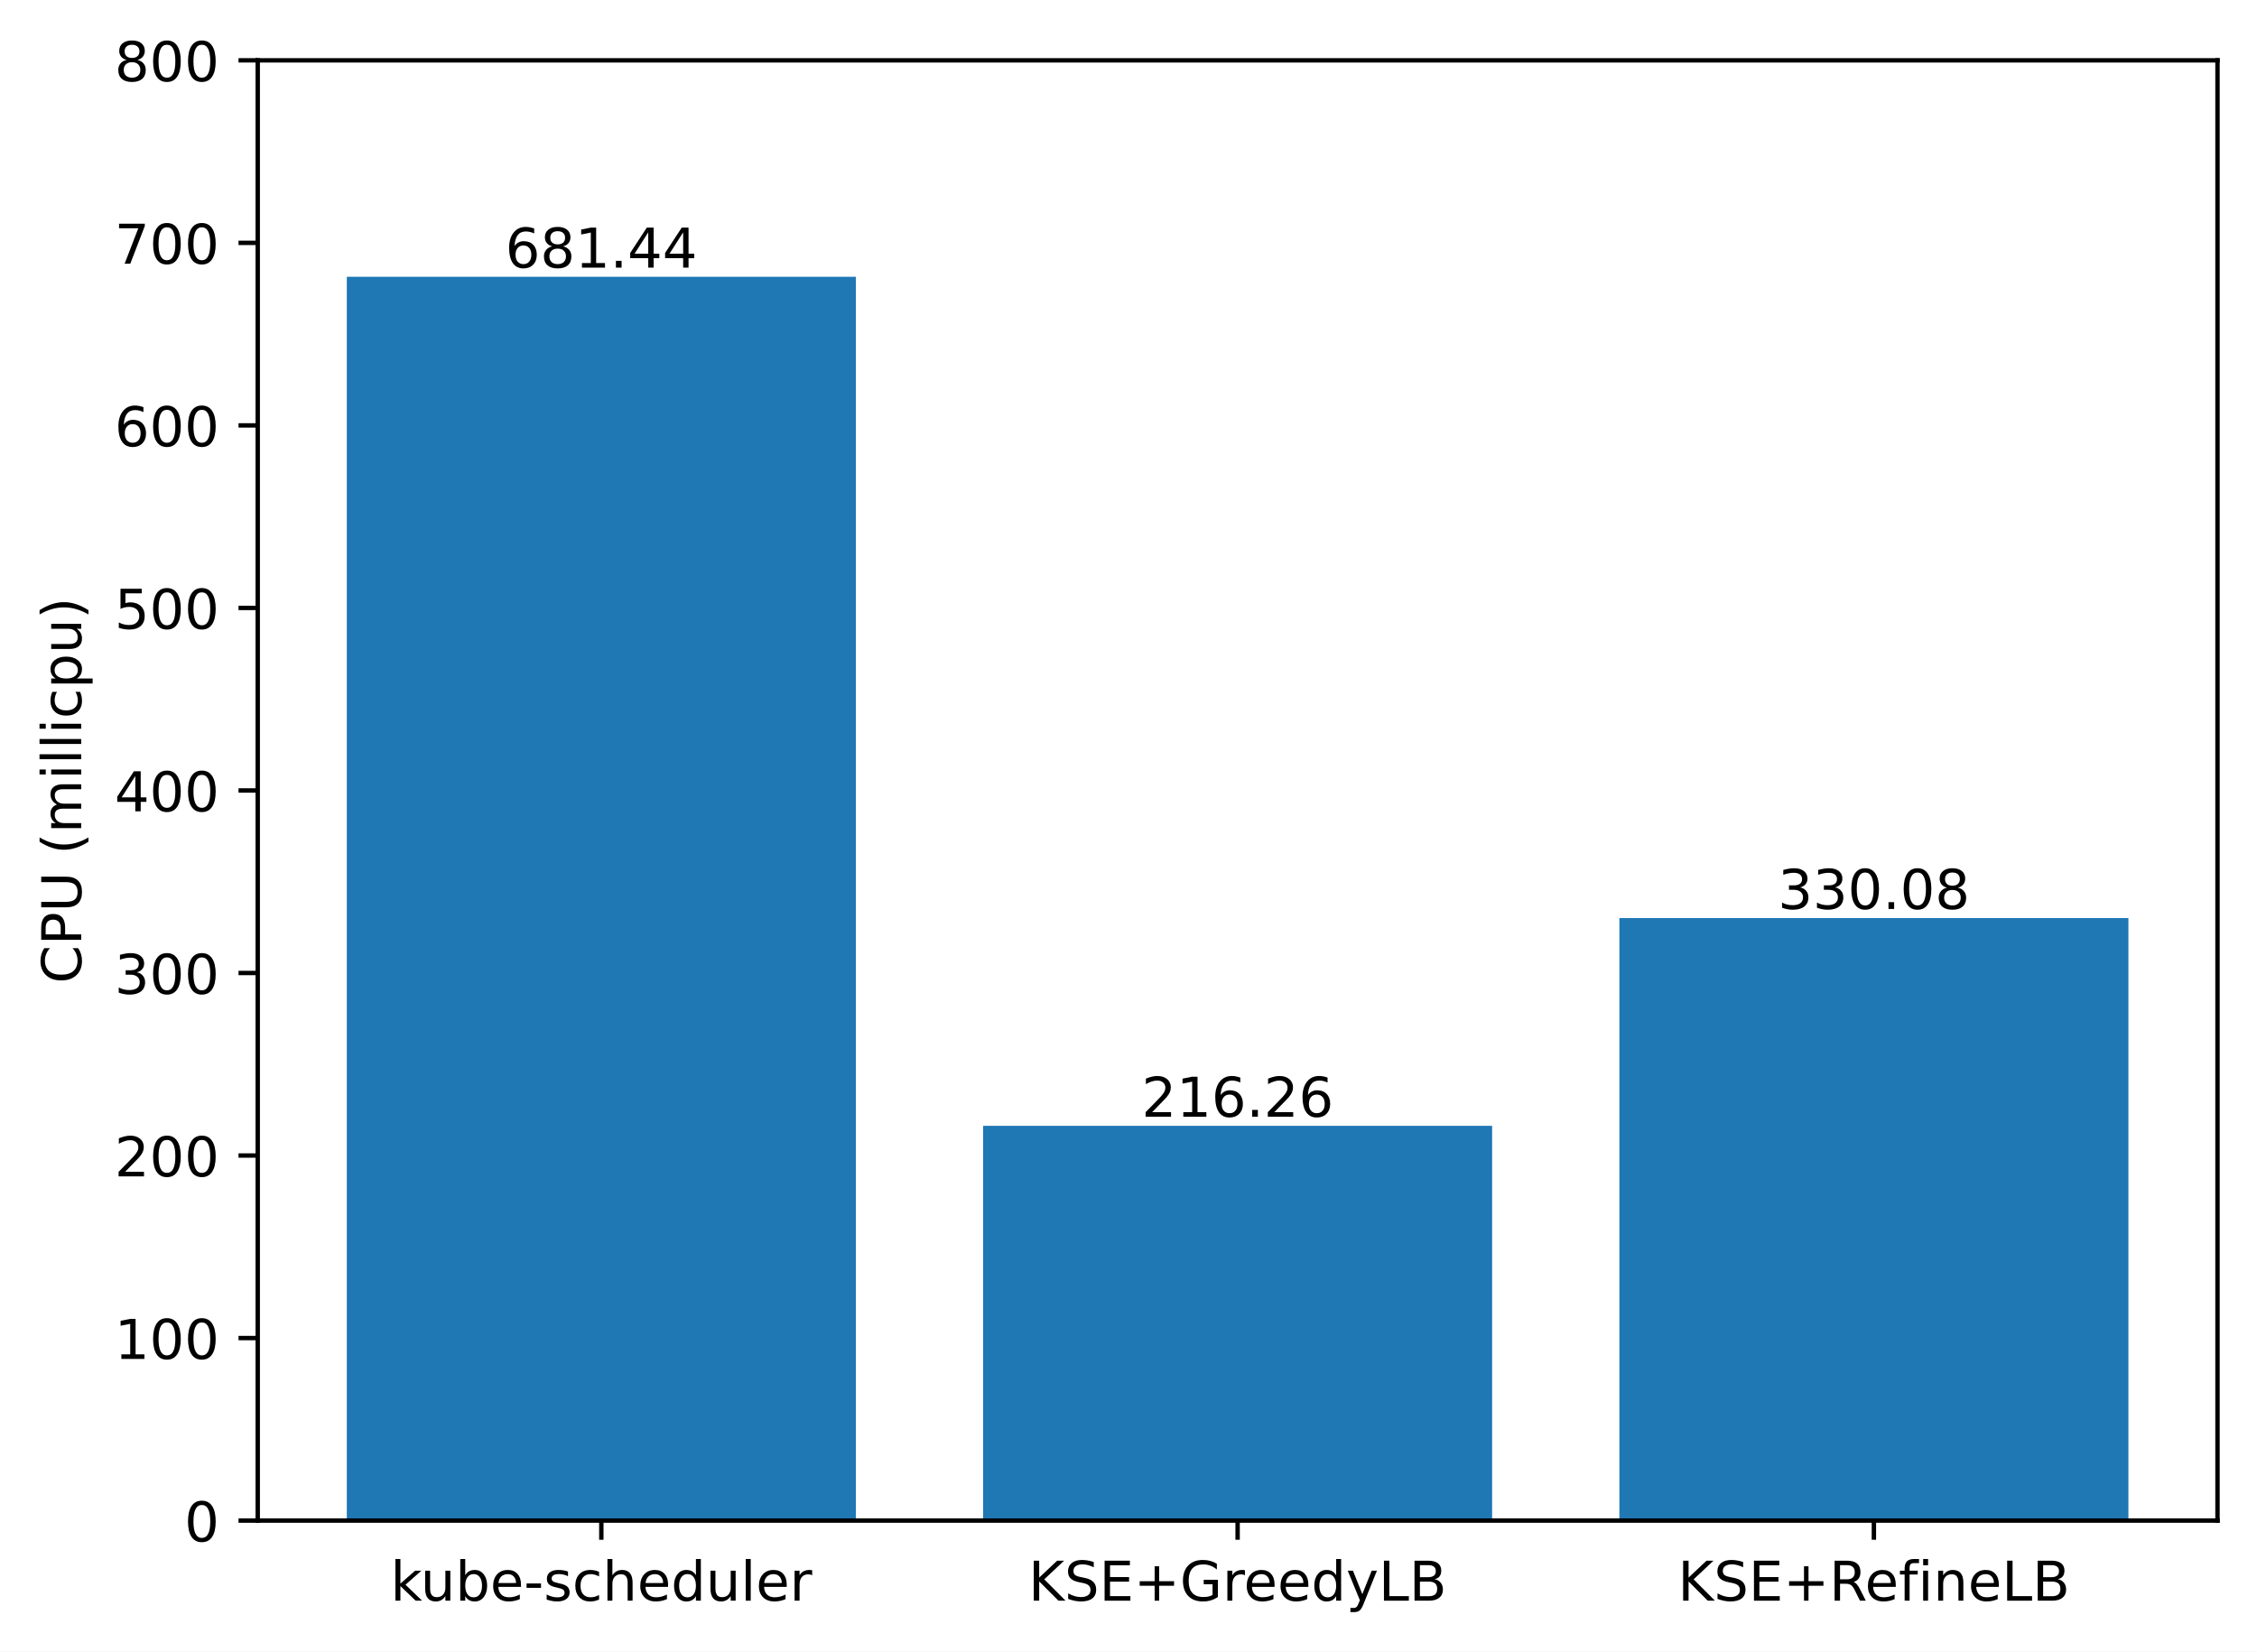
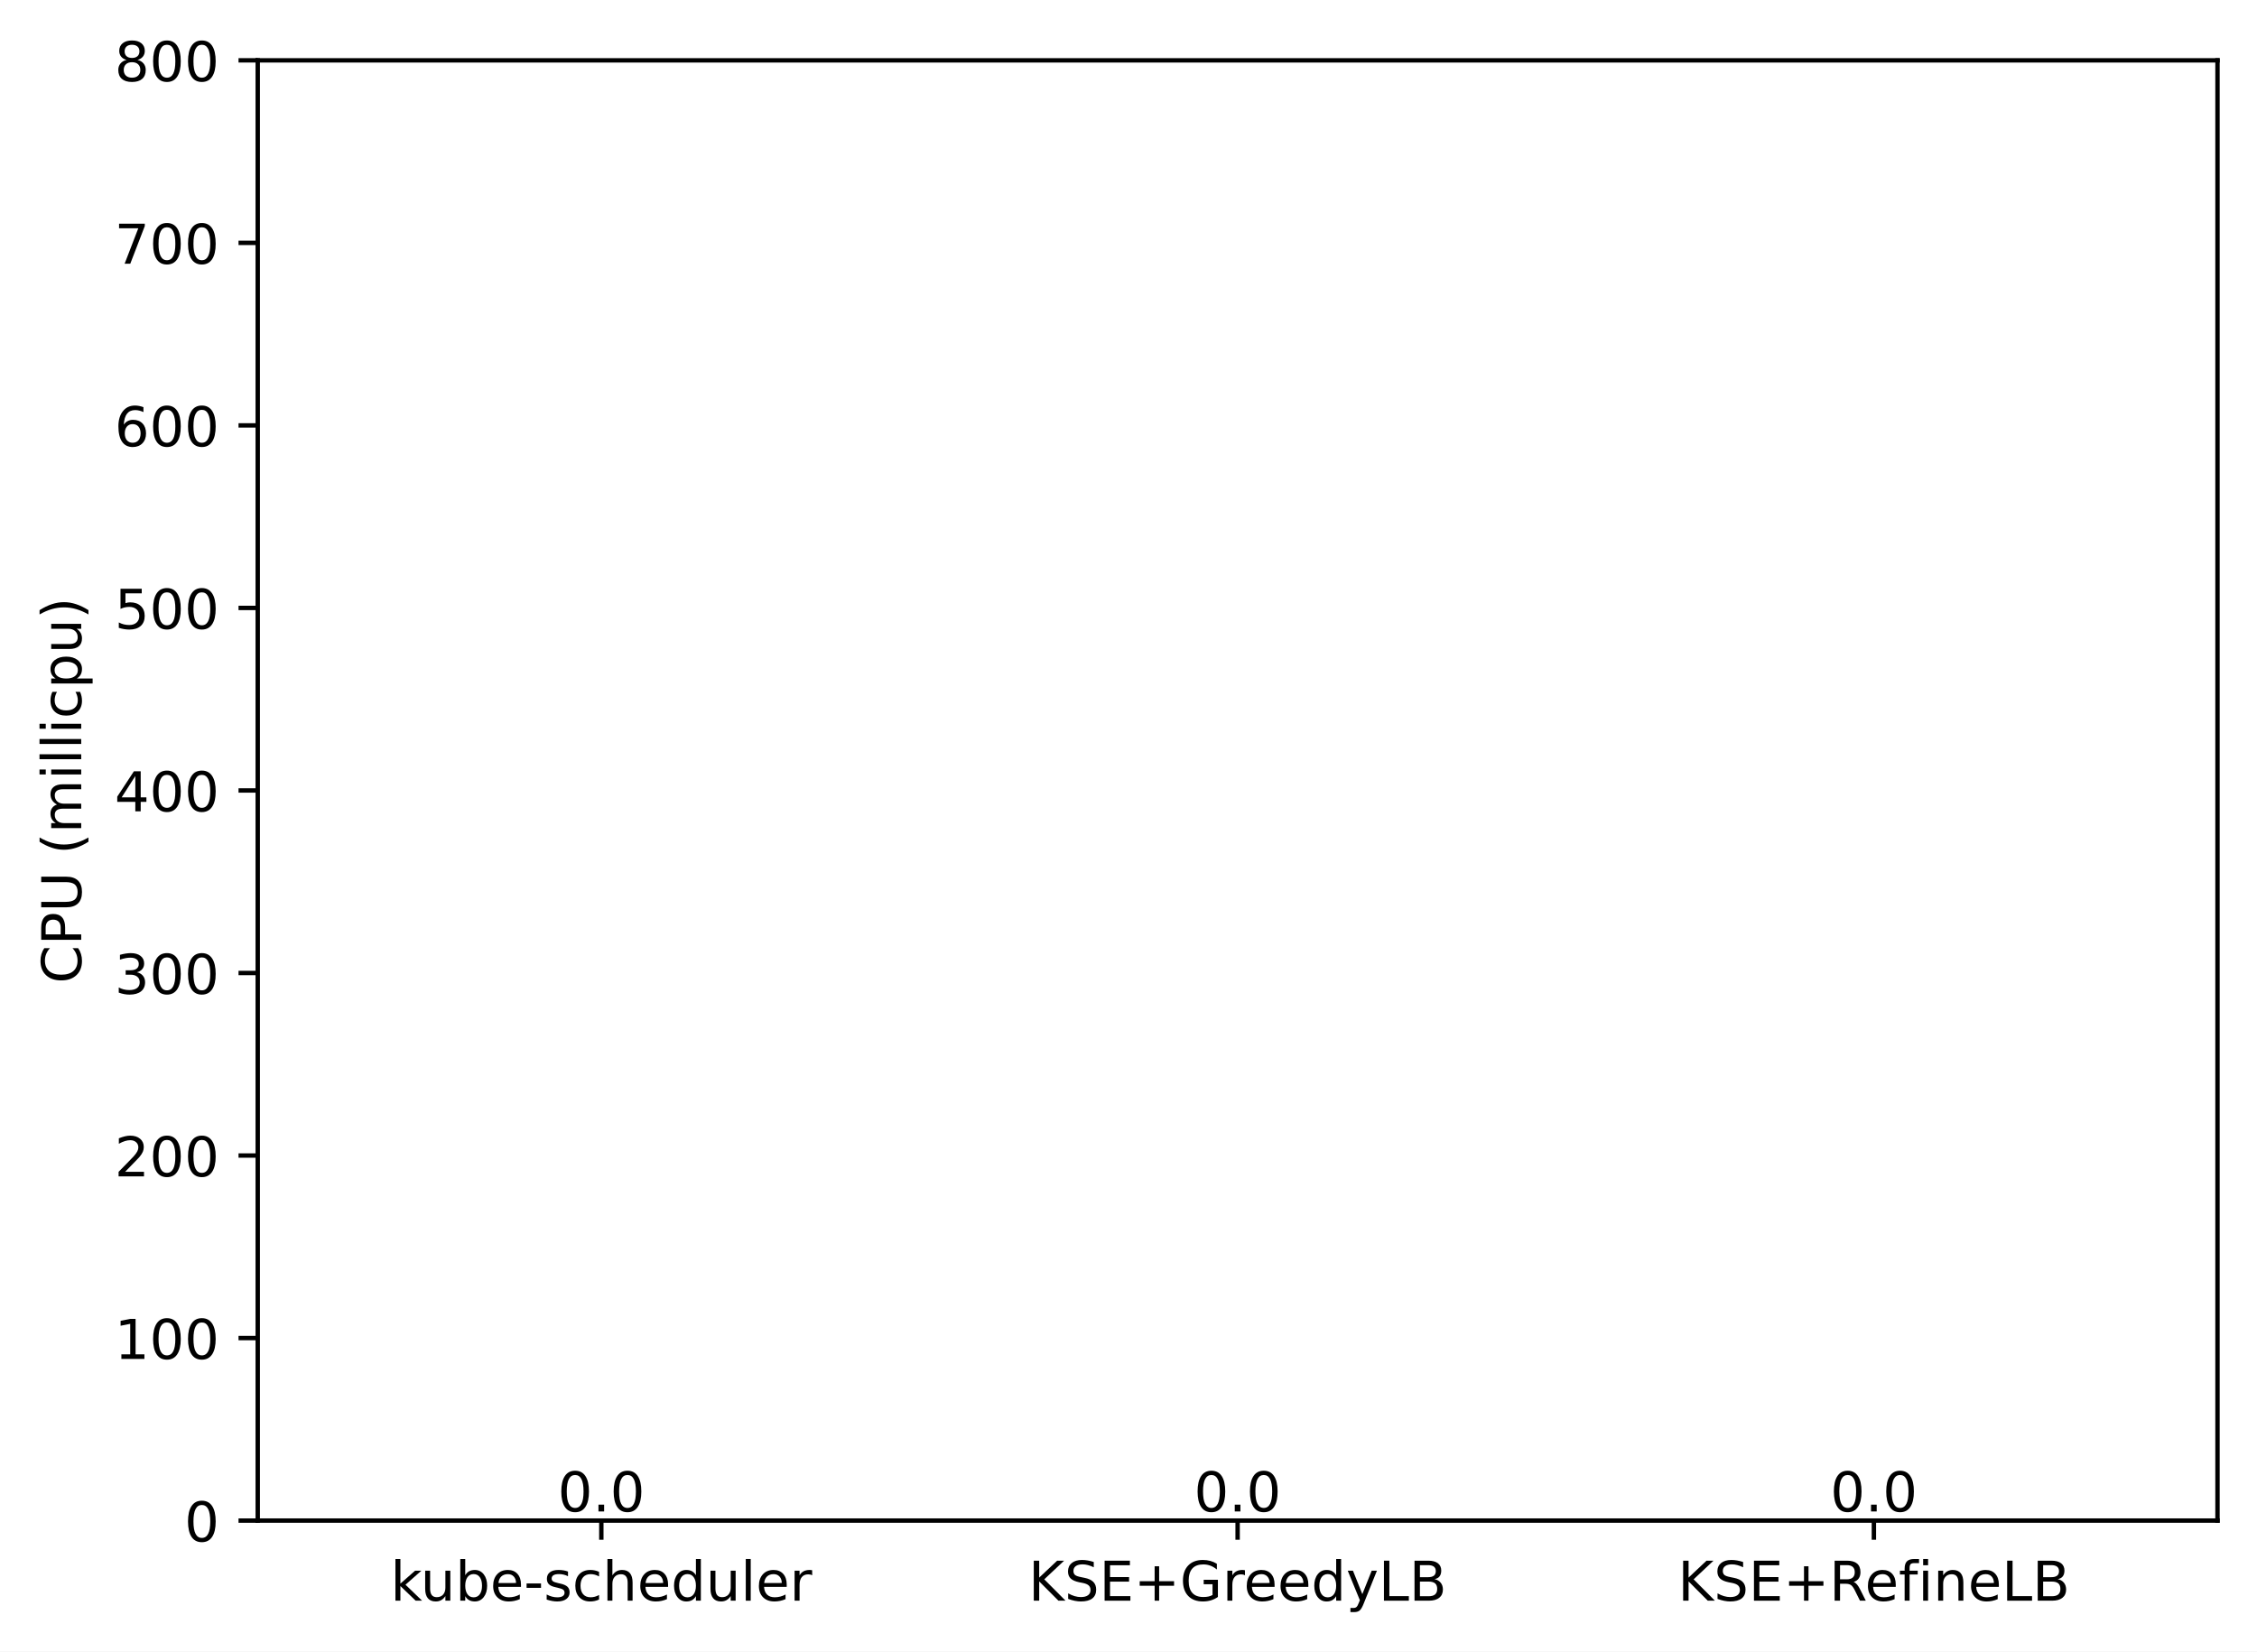
<svg xmlns="http://www.w3.org/2000/svg" xmlns:xlink="http://www.w3.org/1999/xlink" width="411.286pt" height="300.989pt" viewBox="0 0 411.286 300.989" version="1.1">
  <defs>
    <style type="text/css">*{stroke-linejoin: round; stroke-linecap: butt}</style>
  </defs>
  <g id="figure_1">
    <g id="patch_1">
      <path d="M 0 300.989  L 411.286 300.989  L 411.286 0  L 0 0  z " style="fill: #ffffff" />
    </g>
    <g id="axes_1">
      <g id="patch_2">
        <path d="M 46.966 277.111  L 404.086 277.111  L 404.086 10.999  L 46.966 10.999  z " style="fill: #ffffff" />
      </g>
      <g id="patch_3">
-         <path d="M 63.198 277.111  L 155.957 277.111  L 155.957 50.437  L 63.198 50.437  z " clip-path="url(#p221de930c7)" style="fill: #1f77b4" />
+         <path d="M 63.198 277.111  L 155.957 277.111  L 155.957 277.111  L 63.198 277.111  z " clip-path="url(#p46ee3f8377)" style="fill: #1f77b4" />
      </g>
      <g id="patch_4">
-         <path d="M 179.146 277.111  L 271.905 277.111  L 271.905 205.174  L 179.146 205.174  z " clip-path="url(#p221de930c7)" style="fill: #1f77b4" />
+         <path d="M 179.146 277.111  L 271.905 277.111  L 271.905 277.111  L 179.146 277.111  z " clip-path="url(#p46ee3f8377)" style="fill: #1f77b4" />
      </g>
      <g id="patch_5">
-         <path d="M 295.094 277.111  L 387.853 277.111  L 387.853 167.313  L 295.094 167.313  z " clip-path="url(#p221de930c7)" style="fill: #1f77b4" />
+         <path d="M 295.094 277.111  L 387.853 277.111  L 387.853 277.111  L 295.094 277.111  z " clip-path="url(#p46ee3f8377)" style="fill: #1f77b4" />
      </g>
      <g id="matplotlib.axis_1">
        <g id="xtick_1">
          <g id="line2d_1">
            <defs>
-               <path id="me24f1a9db3" d="M 0 0  L 0 3.5  " style="stroke: #000000; stroke-width: 0.8" />
+               <path id="m67c7b01a67" d="M 0 0  L 0 3.5  " style="stroke: #000000; stroke-width: 0.8" />
            </defs>
            <g>
-               <use xlink:href="#me24f1a9db3" x="109.578" y="277.111" style="stroke: #000000; stroke-width: 0.8" />
+               <use xlink:href="#m67c7b01a67" x="109.578" y="277.111" style="stroke: #000000; stroke-width: 0.8" />
            </g>
          </g>
          <g id="text_1">
            <g transform="translate(71.15179 291.7097)scale(0.1 -0.1)">
              <defs>
                <path id="DejaVuSans-6b" d="M 581 4863  L 1159 4863  L 1159 1991  L 2875 3500  L 3609 3500  L 1753 1863  L 3688 0  L 2938 0  L 1159 1709  L 1159 0  L 581 0  L 581 4863  z " transform="scale(0.015625)" />
                <path id="DejaVuSans-75" d="M 544 1381  L 544 3500  L 1119 3500  L 1119 1403  Q 1119 906 1312 657  Q 1506 409 1894 409  Q 2359 409 2629 706  Q 2900 1003 2900 1516  L 2900 3500  L 3475 3500  L 3475 0  L 2900 0  L 2900 538  Q 2691 219 2414 64  Q 2138 -91 1772 -91  Q 1169 -91 856 284  Q 544 659 544 1381  z M 1991 3584  L 1991 3584  z " transform="scale(0.015625)" />
                <path id="DejaVuSans-62" d="M 3116 1747  Q 3116 2381 2855 2742  Q 2594 3103 2138 3103  Q 1681 3103 1420 2742  Q 1159 2381 1159 1747  Q 1159 1113 1420 752  Q 1681 391 2138 391  Q 2594 391 2855 752  Q 3116 1113 3116 1747  z M 1159 2969  Q 1341 3281 1617 3432  Q 1894 3584 2278 3584  Q 2916 3584 3314 3078  Q 3713 2572 3713 1747  Q 3713 922 3314 415  Q 2916 -91 2278 -91  Q 1894 -91 1617 61  Q 1341 213 1159 525  L 1159 0  L 581 0  L 581 4863  L 1159 4863  L 1159 2969  z " transform="scale(0.015625)" />
                <path id="DejaVuSans-65" d="M 3597 1894  L 3597 1613  L 953 1613  Q 991 1019 1311 708  Q 1631 397 2203 397  Q 2534 397 2845 478  Q 3156 559 3463 722  L 3463 178  Q 3153 47 2828 -22  Q 2503 -91 2169 -91  Q 1331 -91 842 396  Q 353 884 353 1716  Q 353 2575 817 3079  Q 1281 3584 2069 3584  Q 2775 3584 3186 3129  Q 3597 2675 3597 1894  z M 3022 2063  Q 3016 2534 2758 2815  Q 2500 3097 2075 3097  Q 1594 3097 1305 2825  Q 1016 2553 972 2059  L 3022 2063  z " transform="scale(0.015625)" />
                <path id="DejaVuSans-2d" d="M 313 2009  L 1997 2009  L 1997 1497  L 313 1497  L 313 2009  z " transform="scale(0.015625)" />
                <path id="DejaVuSans-73" d="M 2834 3397  L 2834 2853  Q 2591 2978 2328 3040  Q 2066 3103 1784 3103  Q 1356 3103 1142 2972  Q 928 2841 928 2578  Q 928 2378 1081 2264  Q 1234 2150 1697 2047  L 1894 2003  Q 2506 1872 2764 1633  Q 3022 1394 3022 966  Q 3022 478 2636 193  Q 2250 -91 1575 -91  Q 1294 -91 989 -36  Q 684 19 347 128  L 347 722  Q 666 556 975 473  Q 1284 391 1588 391  Q 1994 391 2212 530  Q 2431 669 2431 922  Q 2431 1156 2273 1281  Q 2116 1406 1581 1522  L 1381 1569  Q 847 1681 609 1914  Q 372 2147 372 2553  Q 372 3047 722 3315  Q 1072 3584 1716 3584  Q 2034 3584 2315 3537  Q 2597 3491 2834 3397  z " transform="scale(0.015625)" />
                <path id="DejaVuSans-63" d="M 3122 3366  L 3122 2828  Q 2878 2963 2633 3030  Q 2388 3097 2138 3097  Q 1578 3097 1268 2742  Q 959 2388 959 1747  Q 959 1106 1268 751  Q 1578 397 2138 397  Q 2388 397 2633 464  Q 2878 531 3122 666  L 3122 134  Q 2881 22 2623 -34  Q 2366 -91 2075 -91  Q 1284 -91 818 406  Q 353 903 353 1747  Q 353 2603 823 3093  Q 1294 3584 2113 3584  Q 2378 3584 2631 3529  Q 2884 3475 3122 3366  z " transform="scale(0.015625)" />
                <path id="DejaVuSans-68" d="M 3513 2113  L 3513 0  L 2938 0  L 2938 2094  Q 2938 2591 2744 2837  Q 2550 3084 2163 3084  Q 1697 3084 1428 2787  Q 1159 2491 1159 1978  L 1159 0  L 581 0  L 581 4863  L 1159 4863  L 1159 2956  Q 1366 3272 1645 3428  Q 1925 3584 2291 3584  Q 2894 3584 3203 3211  Q 3513 2838 3513 2113  z " transform="scale(0.015625)" />
                <path id="DejaVuSans-64" d="M 2906 2969  L 2906 4863  L 3481 4863  L 3481 0  L 2906 0  L 2906 525  Q 2725 213 2448 61  Q 2172 -91 1784 -91  Q 1150 -91 751 415  Q 353 922 353 1747  Q 353 2572 751 3078  Q 1150 3584 1784 3584  Q 2172 3584 2448 3432  Q 2725 3281 2906 2969  z M 947 1747  Q 947 1113 1208 752  Q 1469 391 1925 391  Q 2381 391 2643 752  Q 2906 1113 2906 1747  Q 2906 2381 2643 2742  Q 2381 3103 1925 3103  Q 1469 3103 1208 2742  Q 947 2381 947 1747  z " transform="scale(0.015625)" />
                <path id="DejaVuSans-6c" d="M 603 4863  L 1178 4863  L 1178 0  L 603 0  L 603 4863  z " transform="scale(0.015625)" />
                <path id="DejaVuSans-72" d="M 2631 2963  Q 2534 3019 2420 3045  Q 2306 3072 2169 3072  Q 1681 3072 1420 2755  Q 1159 2438 1159 1844  L 1159 0  L 581 0  L 581 3500  L 1159 3500  L 1159 2956  Q 1341 3275 1631 3429  Q 1922 3584 2338 3584  Q 2397 3584 2469 3576  Q 2541 3569 2628 3553  L 2631 2963  z " transform="scale(0.015625)" />
              </defs>
              <use xlink:href="#DejaVuSans-6b" />
              <use xlink:href="#DejaVuSans-75" x="54.785" />
              <use xlink:href="#DejaVuSans-62" x="118.164" />
              <use xlink:href="#DejaVuSans-65" x="181.641" />
              <use xlink:href="#DejaVuSans-2d" x="243.164" />
              <use xlink:href="#DejaVuSans-73" x="279.248" />
              <use xlink:href="#DejaVuSans-63" x="331.348" />
              <use xlink:href="#DejaVuSans-68" x="386.328" />
              <use xlink:href="#DejaVuSans-65" x="449.707" />
              <use xlink:href="#DejaVuSans-64" x="511.23" />
              <use xlink:href="#DejaVuSans-75" x="574.707" />
              <use xlink:href="#DejaVuSans-6c" x="638.086" />
              <use xlink:href="#DejaVuSans-65" x="665.869" />
              <use xlink:href="#DejaVuSans-72" x="727.393" />
            </g>
          </g>
        </g>
        <g id="xtick_2">
          <g id="line2d_2">
            <g>
-               <use xlink:href="#me24f1a9db3" x="225.526" y="277.111" style="stroke: #000000; stroke-width: 0.8" />
+               <use xlink:href="#m67c7b01a67" x="225.526" y="277.111" style="stroke: #000000; stroke-width: 0.8" />
            </g>
          </g>
          <g id="text_2">
            <g transform="translate(187.403 291.7097)scale(0.1 -0.1)">
              <defs>
                <path id="DejaVuSans-4b" d="M 628 4666  L 1259 4666  L 1259 2694  L 3353 4666  L 4166 4666  L 1850 2491  L 4331 0  L 3500 0  L 1259 2247  L 1259 0  L 628 0  L 628 4666  z " transform="scale(0.015625)" />
                <path id="DejaVuSans-53" d="M 3425 4513  L 3425 3897  Q 3066 4069 2747 4153  Q 2428 4238 2131 4238  Q 1616 4238 1336 4038  Q 1056 3838 1056 3469  Q 1056 3159 1242 3001  Q 1428 2844 1947 2747  L 2328 2669  Q 3034 2534 3370 2195  Q 3706 1856 3706 1288  Q 3706 609 3251 259  Q 2797 -91 1919 -91  Q 1588 -91 1214 -16  Q 841 59 441 206  L 441 856  Q 825 641 1194 531  Q 1563 422 1919 422  Q 2459 422 2753 634  Q 3047 847 3047 1241  Q 3047 1584 2836 1778  Q 2625 1972 2144 2069  L 1759 2144  Q 1053 2284 737 2584  Q 422 2884 422 3419  Q 422 4038 858 4394  Q 1294 4750 2059 4750  Q 2388 4750 2728 4690  Q 3069 4631 3425 4513  z " transform="scale(0.015625)" />
                <path id="DejaVuSans-45" d="M 628 4666  L 3578 4666  L 3578 4134  L 1259 4134  L 1259 2753  L 3481 2753  L 3481 2222  L 1259 2222  L 1259 531  L 3634 531  L 3634 0  L 628 0  L 628 4666  z " transform="scale(0.015625)" />
                <path id="DejaVuSans-2b" d="M 2944 4013  L 2944 2272  L 4684 2272  L 4684 1741  L 2944 1741  L 2944 0  L 2419 0  L 2419 1741  L 678 1741  L 678 2272  L 2419 2272  L 2419 4013  L 2944 4013  z " transform="scale(0.015625)" />
                <path id="DejaVuSans-47" d="M 3809 666  L 3809 1919  L 2778 1919  L 2778 2438  L 4434 2438  L 4434 434  Q 4069 175 3628 42  Q 3188 -91 2688 -91  Q 1594 -91 976 548  Q 359 1188 359 2328  Q 359 3472 976 4111  Q 1594 4750 2688 4750  Q 3144 4750 3555 4637  Q 3966 4525 4313 4306  L 4313 3634  Q 3963 3931 3569 4081  Q 3175 4231 2741 4231  Q 1884 4231 1454 3753  Q 1025 3275 1025 2328  Q 1025 1384 1454 906  Q 1884 428 2741 428  Q 3075 428 3337 486  Q 3600 544 3809 666  z " transform="scale(0.015625)" />
                <path id="DejaVuSans-79" d="M 2059 -325  Q 1816 -950 1584 -1140  Q 1353 -1331 966 -1331  L 506 -1331  L 506 -850  L 844 -850  Q 1081 -850 1212 -737  Q 1344 -625 1503 -206  L 1606 56  L 191 3500  L 800 3500  L 1894 763  L 2988 3500  L 3597 3500  L 2059 -325  z " transform="scale(0.015625)" />
                <path id="DejaVuSans-4c" d="M 628 4666  L 1259 4666  L 1259 531  L 3531 531  L 3531 0  L 628 0  L 628 4666  z " transform="scale(0.015625)" />
                <path id="DejaVuSans-42" d="M 1259 2228  L 1259 519  L 2272 519  Q 2781 519 3026 730  Q 3272 941 3272 1375  Q 3272 1813 3026 2020  Q 2781 2228 2272 2228  L 1259 2228  z M 1259 4147  L 1259 2741  L 2194 2741  Q 2656 2741 2882 2914  Q 3109 3088 3109 3444  Q 3109 3797 2882 3972  Q 2656 4147 2194 4147  L 1259 4147  z M 628 4666  L 2241 4666  Q 2963 4666 3353 4366  Q 3744 4066 3744 3513  Q 3744 3084 3544 2831  Q 3344 2578 2956 2516  Q 3422 2416 3680 2098  Q 3938 1781 3938 1306  Q 3938 681 3513 340  Q 3088 0 2303 0  L 628 0  L 628 4666  z " transform="scale(0.015625)" />
              </defs>
              <use xlink:href="#DejaVuSans-4b" />
              <use xlink:href="#DejaVuSans-53" x="65.576" />
              <use xlink:href="#DejaVuSans-45" x="129.053" />
              <use xlink:href="#DejaVuSans-2b" x="192.236" />
              <use xlink:href="#DejaVuSans-47" x="276.025" />
              <use xlink:href="#DejaVuSans-72" x="353.516" />
              <use xlink:href="#DejaVuSans-65" x="392.379" />
              <use xlink:href="#DejaVuSans-65" x="453.902" />
              <use xlink:href="#DejaVuSans-64" x="515.426" />
              <use xlink:href="#DejaVuSans-79" x="578.902" />
              <use xlink:href="#DejaVuSans-4c" x="638.082" />
              <use xlink:href="#DejaVuSans-42" x="693.795" />
            </g>
          </g>
        </g>
        <g id="xtick_3">
          <g id="line2d_3">
            <g>
-               <use xlink:href="#me24f1a9db3" x="341.474" y="277.111" style="stroke: #000000; stroke-width: 0.8" />
+               <use xlink:href="#m67c7b01a67" x="341.474" y="277.111" style="stroke: #000000; stroke-width: 0.8" />
            </g>
          </g>
          <g id="text_3">
            <g transform="translate(305.7346 291.7097)scale(0.1 -0.1)">
              <defs>
                <path id="DejaVuSans-52" d="M 2841 2188  Q 3044 2119 3236 1894  Q 3428 1669 3622 1275  L 4263 0  L 3584 0  L 2988 1197  Q 2756 1666 2539 1819  Q 2322 1972 1947 1972  L 1259 1972  L 1259 0  L 628 0  L 628 4666  L 2053 4666  Q 2853 4666 3247 4331  Q 3641 3997 3641 3322  Q 3641 2881 3436 2590  Q 3231 2300 2841 2188  z M 1259 4147  L 1259 2491  L 2053 2491  Q 2509 2491 2742 2702  Q 2975 2913 2975 3322  Q 2975 3731 2742 3939  Q 2509 4147 2053 4147  L 1259 4147  z " transform="scale(0.015625)" />
                <path id="DejaVuSans-66" d="M 2375 4863  L 2375 4384  L 1825 4384  Q 1516 4384 1395 4259  Q 1275 4134 1275 3809  L 1275 3500  L 2222 3500  L 2222 3053  L 1275 3053  L 1275 0  L 697 0  L 697 3053  L 147 3053  L 147 3500  L 697 3500  L 697 3744  Q 697 4328 969 4595  Q 1241 4863 1831 4863  L 2375 4863  z " transform="scale(0.015625)" />
                <path id="DejaVuSans-69" d="M 603 3500  L 1178 3500  L 1178 0  L 603 0  L 603 3500  z M 603 4863  L 1178 4863  L 1178 4134  L 603 4134  L 603 4863  z " transform="scale(0.015625)" />
                <path id="DejaVuSans-6e" d="M 3513 2113  L 3513 0  L 2938 0  L 2938 2094  Q 2938 2591 2744 2837  Q 2550 3084 2163 3084  Q 1697 3084 1428 2787  Q 1159 2491 1159 1978  L 1159 0  L 581 0  L 581 3500  L 1159 3500  L 1159 2956  Q 1366 3272 1645 3428  Q 1925 3584 2291 3584  Q 2894 3584 3203 3211  Q 3513 2838 3513 2113  z " transform="scale(0.015625)" />
              </defs>
              <use xlink:href="#DejaVuSans-4b" />
              <use xlink:href="#DejaVuSans-53" x="65.576" />
              <use xlink:href="#DejaVuSans-45" x="129.053" />
              <use xlink:href="#DejaVuSans-2b" x="192.236" />
              <use xlink:href="#DejaVuSans-52" x="276.025" />
              <use xlink:href="#DejaVuSans-65" x="341.008" />
              <use xlink:href="#DejaVuSans-66" x="402.531" />
              <use xlink:href="#DejaVuSans-69" x="437.736" />
              <use xlink:href="#DejaVuSans-6e" x="465.52" />
              <use xlink:href="#DejaVuSans-65" x="528.898" />
              <use xlink:href="#DejaVuSans-4c" x="590.422" />
              <use xlink:href="#DejaVuSans-42" x="646.135" />
            </g>
          </g>
        </g>
      </g>
      <g id="matplotlib.axis_2">
        <g id="ytick_1">
          <g id="line2d_4">
            <defs>
-               <path id="ma7cea531ca" d="M 0 0  L -3.5 0  " style="stroke: #000000; stroke-width: 0.8" />
+               <path id="m584575dad0" d="M 0 0  L -3.5 0  " style="stroke: #000000; stroke-width: 0.8" />
            </defs>
            <g>
-               <use xlink:href="#ma7cea531ca" x="46.966" y="277.111" style="stroke: #000000; stroke-width: 0.8" />
+               <use xlink:href="#m584575dad0" x="46.966" y="277.111" style="stroke: #000000; stroke-width: 0.8" />
            </g>
          </g>
          <g id="text_4">
            <g transform="translate(33.60312 280.9104)scale(0.1 -0.1)">
              <defs>
                <path id="DejaVuSans-30" d="M 2034 4250  Q 1547 4250 1301 3770  Q 1056 3291 1056 2328  Q 1056 1369 1301 889  Q 1547 409 2034 409  Q 2525 409 2770 889  Q 3016 1369 3016 2328  Q 3016 3291 2770 3770  Q 2525 4250 2034 4250  z M 2034 4750  Q 2819 4750 3233 4129  Q 3647 3509 3647 2328  Q 3647 1150 3233 529  Q 2819 -91 2034 -91  Q 1250 -91 836 529  Q 422 1150 422 2328  Q 422 3509 836 4129  Q 1250 4750 2034 4750  z " transform="scale(0.015625)" />
              </defs>
              <use xlink:href="#DejaVuSans-30" />
            </g>
          </g>
        </g>
        <g id="ytick_2">
          <g id="line2d_5">
            <g>
-               <use xlink:href="#ma7cea531ca" x="46.966" y="243.847" style="stroke: #000000; stroke-width: 0.8" />
+               <use xlink:href="#m584575dad0" x="46.966" y="243.847" style="stroke: #000000; stroke-width: 0.8" />
            </g>
          </g>
          <g id="text_5">
            <g transform="translate(20.87813 247.6464)scale(0.1 -0.1)">
              <defs>
                <path id="DejaVuSans-31" d="M 794 531  L 1825 531  L 1825 4091  L 703 3866  L 703 4441  L 1819 4666  L 2450 4666  L 2450 531  L 3481 531  L 3481 0  L 794 0  L 794 531  z " transform="scale(0.015625)" />
              </defs>
              <use xlink:href="#DejaVuSans-31" />
              <use xlink:href="#DejaVuSans-30" x="63.623" />
              <use xlink:href="#DejaVuSans-30" x="127.246" />
            </g>
          </g>
        </g>
        <g id="ytick_3">
          <g id="line2d_6">
            <g>
-               <use xlink:href="#ma7cea531ca" x="46.966" y="210.583" style="stroke: #000000; stroke-width: 0.8" />
+               <use xlink:href="#m584575dad0" x="46.966" y="210.583" style="stroke: #000000; stroke-width: 0.8" />
            </g>
          </g>
          <g id="text_6">
            <g transform="translate(20.87813 214.3824)scale(0.1 -0.1)">
              <defs>
                <path id="DejaVuSans-32" d="M 1228 531  L 3431 531  L 3431 0  L 469 0  L 469 531  Q 828 903 1448 1529  Q 2069 2156 2228 2338  Q 2531 2678 2651 2914  Q 2772 3150 2772 3378  Q 2772 3750 2511 3984  Q 2250 4219 1831 4219  Q 1534 4219 1204 4116  Q 875 4013 500 3803  L 500 4441  Q 881 4594 1212 4672  Q 1544 4750 1819 4750  Q 2544 4750 2975 4387  Q 3406 4025 3406 3419  Q 3406 3131 3298 2873  Q 3191 2616 2906 2266  Q 2828 2175 2409 1742  Q 1991 1309 1228 531  z " transform="scale(0.015625)" />
              </defs>
              <use xlink:href="#DejaVuSans-32" />
              <use xlink:href="#DejaVuSans-30" x="63.623" />
              <use xlink:href="#DejaVuSans-30" x="127.246" />
            </g>
          </g>
        </g>
        <g id="ytick_4">
          <g id="line2d_7">
            <g>
-               <use xlink:href="#ma7cea531ca" x="46.966" y="177.319" style="stroke: #000000; stroke-width: 0.8" />
+               <use xlink:href="#m584575dad0" x="46.966" y="177.319" style="stroke: #000000; stroke-width: 0.8" />
            </g>
          </g>
          <g id="text_7">
            <g transform="translate(20.87813 181.1184)scale(0.1 -0.1)">
              <defs>
                <path id="DejaVuSans-33" d="M 2597 2516  Q 3050 2419 3304 2112  Q 3559 1806 3559 1356  Q 3559 666 3084 287  Q 2609 -91 1734 -91  Q 1441 -91 1130 -33  Q 819 25 488 141  L 488 750  Q 750 597 1062 519  Q 1375 441 1716 441  Q 2309 441 2620 675  Q 2931 909 2931 1356  Q 2931 1769 2642 2001  Q 2353 2234 1838 2234  L 1294 2234  L 1294 2753  L 1863 2753  Q 2328 2753 2575 2939  Q 2822 3125 2822 3475  Q 2822 3834 2567 4026  Q 2313 4219 1838 4219  Q 1578 4219 1281 4162  Q 984 4106 628 3988  L 628 4550  Q 988 4650 1302 4700  Q 1616 4750 1894 4750  Q 2613 4750 3031 4423  Q 3450 4097 3450 3541  Q 3450 3153 3228 2886  Q 3006 2619 2597 2516  z " transform="scale(0.015625)" />
              </defs>
              <use xlink:href="#DejaVuSans-33" />
              <use xlink:href="#DejaVuSans-30" x="63.623" />
              <use xlink:href="#DejaVuSans-30" x="127.246" />
            </g>
          </g>
        </g>
        <g id="ytick_5">
          <g id="line2d_8">
            <g>
-               <use xlink:href="#ma7cea531ca" x="46.966" y="144.055" style="stroke: #000000; stroke-width: 0.8" />
+               <use xlink:href="#m584575dad0" x="46.966" y="144.055" style="stroke: #000000; stroke-width: 0.8" />
            </g>
          </g>
          <g id="text_8">
            <g transform="translate(20.87813 147.8544)scale(0.1 -0.1)">
              <defs>
                <path id="DejaVuSans-34" d="M 2419 4116  L 825 1625  L 2419 1625  L 2419 4116  z M 2253 4666  L 3047 4666  L 3047 1625  L 3713 1625  L 3713 1100  L 3047 1100  L 3047 0  L 2419 0  L 2419 1100  L 313 1100  L 313 1709  L 2253 4666  z " transform="scale(0.015625)" />
              </defs>
              <use xlink:href="#DejaVuSans-34" />
              <use xlink:href="#DejaVuSans-30" x="63.623" />
              <use xlink:href="#DejaVuSans-30" x="127.246" />
            </g>
          </g>
        </g>
        <g id="ytick_6">
          <g id="line2d_9">
            <g>
-               <use xlink:href="#ma7cea531ca" x="46.966" y="110.791" style="stroke: #000000; stroke-width: 0.8" />
+               <use xlink:href="#m584575dad0" x="46.966" y="110.791" style="stroke: #000000; stroke-width: 0.8" />
            </g>
          </g>
          <g id="text_9">
            <g transform="translate(20.87813 114.5904)scale(0.1 -0.1)">
              <defs>
                <path id="DejaVuSans-35" d="M 691 4666  L 3169 4666  L 3169 4134  L 1269 4134  L 1269 2991  Q 1406 3038 1543 3061  Q 1681 3084 1819 3084  Q 2600 3084 3056 2656  Q 3513 2228 3513 1497  Q 3513 744 3044 326  Q 2575 -91 1722 -91  Q 1428 -91 1123 -41  Q 819 9 494 109  L 494 744  Q 775 591 1075 516  Q 1375 441 1709 441  Q 2250 441 2565 725  Q 2881 1009 2881 1497  Q 2881 1984 2565 2268  Q 2250 2553 1709 2553  Q 1456 2553 1204 2497  Q 953 2441 691 2322  L 691 4666  z " transform="scale(0.015625)" />
              </defs>
              <use xlink:href="#DejaVuSans-35" />
              <use xlink:href="#DejaVuSans-30" x="63.623" />
              <use xlink:href="#DejaVuSans-30" x="127.246" />
            </g>
          </g>
        </g>
        <g id="ytick_7">
          <g id="line2d_10">
            <g>
-               <use xlink:href="#ma7cea531ca" x="46.966" y="77.527" style="stroke: #000000; stroke-width: 0.8" />
+               <use xlink:href="#m584575dad0" x="46.966" y="77.527" style="stroke: #000000; stroke-width: 0.8" />
            </g>
          </g>
          <g id="text_10">
            <g transform="translate(20.87813 81.32644)scale(0.1 -0.1)">
              <defs>
                <path id="DejaVuSans-36" d="M 2113 2584  Q 1688 2584 1439 2293  Q 1191 2003 1191 1497  Q 1191 994 1439 701  Q 1688 409 2113 409  Q 2538 409 2786 701  Q 3034 994 3034 1497  Q 3034 2003 2786 2293  Q 2538 2584 2113 2584  z M 3366 4563  L 3366 3988  Q 3128 4100 2886 4159  Q 2644 4219 2406 4219  Q 1781 4219 1451 3797  Q 1122 3375 1075 2522  Q 1259 2794 1537 2939  Q 1816 3084 2150 3084  Q 2853 3084 3261 2657  Q 3669 2231 3669 1497  Q 3669 778 3244 343  Q 2819 -91 2113 -91  Q 1303 -91 875 529  Q 447 1150 447 2328  Q 447 3434 972 4092  Q 1497 4750 2381 4750  Q 2619 4750 2861 4703  Q 3103 4656 3366 4563  z " transform="scale(0.015625)" />
              </defs>
              <use xlink:href="#DejaVuSans-36" />
              <use xlink:href="#DejaVuSans-30" x="63.623" />
              <use xlink:href="#DejaVuSans-30" x="127.246" />
            </g>
          </g>
        </g>
        <g id="ytick_8">
          <g id="line2d_11">
            <g>
-               <use xlink:href="#ma7cea531ca" x="46.966" y="44.263" style="stroke: #000000; stroke-width: 0.8" />
+               <use xlink:href="#m584575dad0" x="46.966" y="44.263" style="stroke: #000000; stroke-width: 0.8" />
            </g>
          </g>
          <g id="text_11">
            <g transform="translate(20.87813 48.06244)scale(0.1 -0.1)">
              <defs>
                <path id="DejaVuSans-37" d="M 525 4666  L 3525 4666  L 3525 4397  L 1831 0  L 1172 0  L 2766 4134  L 525 4134  L 525 4666  z " transform="scale(0.015625)" />
              </defs>
              <use xlink:href="#DejaVuSans-37" />
              <use xlink:href="#DejaVuSans-30" x="63.623" />
              <use xlink:href="#DejaVuSans-30" x="127.246" />
            </g>
          </g>
        </g>
        <g id="ytick_9">
          <g id="line2d_12">
            <g>
-               <use xlink:href="#ma7cea531ca" x="46.966" y="10.999" style="stroke: #000000; stroke-width: 0.8" />
+               <use xlink:href="#m584575dad0" x="46.966" y="10.999" style="stroke: #000000; stroke-width: 0.8" />
            </g>
          </g>
          <g id="text_12">
            <g transform="translate(20.87813 14.79844)scale(0.1 -0.1)">
              <defs>
                <path id="DejaVuSans-38" d="M 2034 2216  Q 1584 2216 1326 1975  Q 1069 1734 1069 1313  Q 1069 891 1326 650  Q 1584 409 2034 409  Q 2484 409 2743 651  Q 3003 894 3003 1313  Q 3003 1734 2745 1975  Q 2488 2216 2034 2216  z M 1403 2484  Q 997 2584 770 2862  Q 544 3141 544 3541  Q 544 4100 942 4425  Q 1341 4750 2034 4750  Q 2731 4750 3128 4425  Q 3525 4100 3525 3541  Q 3525 3141 3298 2862  Q 3072 2584 2669 2484  Q 3125 2378 3379 2068  Q 3634 1759 3634 1313  Q 3634 634 3220 271  Q 2806 -91 2034 -91  Q 1263 -91 848 271  Q 434 634 434 1313  Q 434 1759 690 2068  Q 947 2378 1403 2484  z M 1172 3481  Q 1172 3119 1398 2916  Q 1625 2713 2034 2713  Q 2441 2713 2670 2916  Q 2900 3119 2900 3481  Q 2900 3844 2670 4047  Q 2441 4250 2034 4250  Q 1625 4250 1398 4047  Q 1172 3844 1172 3481  z " transform="scale(0.015625)" />
              </defs>
              <use xlink:href="#DejaVuSans-38" />
              <use xlink:href="#DejaVuSans-30" x="63.623" />
              <use xlink:href="#DejaVuSans-30" x="127.246" />
            </g>
          </g>
        </g>
        <g id="text_13">
          <g transform="translate(14.79844 179.2302)rotate(-90)scale(0.1 -0.1)">
            <defs>
              <path id="DejaVuSans-43" d="M 4122 4306  L 4122 3641  Q 3803 3938 3442 4084  Q 3081 4231 2675 4231  Q 1875 4231 1450 3742  Q 1025 3253 1025 2328  Q 1025 1406 1450 917  Q 1875 428 2675 428  Q 3081 428 3442 575  Q 3803 722 4122 1019  L 4122 359  Q 3791 134 3420 21  Q 3050 -91 2638 -91  Q 1578 -91 968 557  Q 359 1206 359 2328  Q 359 3453 968 4101  Q 1578 4750 2638 4750  Q 3056 4750 3426 4639  Q 3797 4528 4122 4306  z " transform="scale(0.015625)" />
              <path id="DejaVuSans-50" d="M 1259 4147  L 1259 2394  L 2053 2394  Q 2494 2394 2734 2622  Q 2975 2850 2975 3272  Q 2975 3691 2734 3919  Q 2494 4147 2053 4147  L 1259 4147  z M 628 4666  L 2053 4666  Q 2838 4666 3239 4311  Q 3641 3956 3641 3272  Q 3641 2581 3239 2228  Q 2838 1875 2053 1875  L 1259 1875  L 1259 0  L 628 0  L 628 4666  z " transform="scale(0.015625)" />
              <path id="DejaVuSans-55" d="M 556 4666  L 1191 4666  L 1191 1831  Q 1191 1081 1462 751  Q 1734 422 2344 422  Q 2950 422 3222 751  Q 3494 1081 3494 1831  L 3494 4666  L 4128 4666  L 4128 1753  Q 4128 841 3676 375  Q 3225 -91 2344 -91  Q 1459 -91 1007 375  Q 556 841 556 1753  L 556 4666  z " transform="scale(0.015625)" />
              <path id="DejaVuSans-20" transform="scale(0.015625)" />
              <path id="DejaVuSans-28" d="M 1984 4856  Q 1566 4138 1362 3434  Q 1159 2731 1159 2009  Q 1159 1288 1364 580  Q 1569 -128 1984 -844  L 1484 -844  Q 1016 -109 783 600  Q 550 1309 550 2009  Q 550 2706 781 3412  Q 1013 4119 1484 4856  L 1984 4856  z " transform="scale(0.015625)" />
              <path id="DejaVuSans-6d" d="M 3328 2828  Q 3544 3216 3844 3400  Q 4144 3584 4550 3584  Q 5097 3584 5394 3201  Q 5691 2819 5691 2113  L 5691 0  L 5113 0  L 5113 2094  Q 5113 2597 4934 2840  Q 4756 3084 4391 3084  Q 3944 3084 3684 2787  Q 3425 2491 3425 1978  L 3425 0  L 2847 0  L 2847 2094  Q 2847 2600 2669 2842  Q 2491 3084 2119 3084  Q 1678 3084 1418 2786  Q 1159 2488 1159 1978  L 1159 0  L 581 0  L 581 3500  L 1159 3500  L 1159 2956  Q 1356 3278 1631 3431  Q 1906 3584 2284 3584  Q 2666 3584 2933 3390  Q 3200 3197 3328 2828  z " transform="scale(0.015625)" />
              <path id="DejaVuSans-70" d="M 1159 525  L 1159 -1331  L 581 -1331  L 581 3500  L 1159 3500  L 1159 2969  Q 1341 3281 1617 3432  Q 1894 3584 2278 3584  Q 2916 3584 3314 3078  Q 3713 2572 3713 1747  Q 3713 922 3314 415  Q 2916 -91 2278 -91  Q 1894 -91 1617 61  Q 1341 213 1159 525  z M 3116 1747  Q 3116 2381 2855 2742  Q 2594 3103 2138 3103  Q 1681 3103 1420 2742  Q 1159 2381 1159 1747  Q 1159 1113 1420 752  Q 1681 391 2138 391  Q 2594 391 2855 752  Q 3116 1113 3116 1747  z " transform="scale(0.015625)" />
              <path id="DejaVuSans-29" d="M 513 4856  L 1013 4856  Q 1481 4119 1714 3412  Q 1947 2706 1947 2009  Q 1947 1309 1714 600  Q 1481 -109 1013 -844  L 513 -844  Q 928 -128 1133 580  Q 1338 1288 1338 2009  Q 1338 2731 1133 3434  Q 928 4138 513 4856  z " transform="scale(0.015625)" />
            </defs>
            <use xlink:href="#DejaVuSans-43" />
            <use xlink:href="#DejaVuSans-50" x="69.824" />
            <use xlink:href="#DejaVuSans-55" x="130.127" />
            <use xlink:href="#DejaVuSans-20" x="203.32" />
            <use xlink:href="#DejaVuSans-28" x="235.107" />
            <use xlink:href="#DejaVuSans-6d" x="274.121" />
            <use xlink:href="#DejaVuSans-69" x="371.533" />
            <use xlink:href="#DejaVuSans-6c" x="399.316" />
            <use xlink:href="#DejaVuSans-6c" x="427.1" />
            <use xlink:href="#DejaVuSans-69" x="454.883" />
            <use xlink:href="#DejaVuSans-63" x="482.666" />
            <use xlink:href="#DejaVuSans-70" x="537.646" />
            <use xlink:href="#DejaVuSans-75" x="601.123" />
            <use xlink:href="#DejaVuSans-29" x="664.502" />
          </g>
        </g>
      </g>
      <g id="patch_6">
        <path d="M 46.966 277.111  L 46.966 10.999  " style="fill: none; stroke: #000000; stroke-width: 0.8; stroke-linejoin: miter; stroke-linecap: square" />
      </g>
      <g id="patch_7">
        <path d="M 404.086 277.111  L 404.086 10.999  " style="fill: none; stroke: #000000; stroke-width: 0.8; stroke-linejoin: miter; stroke-linecap: square" />
      </g>
      <g id="patch_8">
        <path d="M 46.966 277.111  L 404.086 277.111  " style="fill: none; stroke: #000000; stroke-width: 0.8; stroke-linejoin: miter; stroke-linecap: square" />
      </g>
      <g id="patch_9">
        <path d="M 46.966 10.999  L 404.086 10.999  " style="fill: none; stroke: #000000; stroke-width: 0.8; stroke-linejoin: miter; stroke-linecap: square" />
      </g>
      <g id="text_14">
-         <g transform="translate(92.08226 48.77382)scale(0.1 -0.1)">
+         <g transform="translate(101.626 275.448)scale(0.1 -0.1)">
          <defs>
            <path id="DejaVuSans-2e" d="M 684 794  L 1344 794  L 1344 0  L 684 0  L 684 794  z " transform="scale(0.015625)" />
          </defs>
-           <use xlink:href="#DejaVuSans-36" />
-           <use xlink:href="#DejaVuSans-38" x="63.623" />
-           <use xlink:href="#DejaVuSans-31" x="127.246" />
-           <use xlink:href="#DejaVuSans-2e" x="190.869" />
-           <use xlink:href="#DejaVuSans-34" x="222.656" />
-           <use xlink:href="#DejaVuSans-34" x="286.279" />
+           <use xlink:href="#DejaVuSans-30" />
+           <use xlink:href="#DejaVuSans-2e" x="63.623" />
+           <use xlink:href="#DejaVuSans-30" x="95.41" />
        </g>
      </g>
      <g id="text_15">
-         <g transform="translate(208.0303 203.5113)scale(0.1 -0.1)">
-           <use xlink:href="#DejaVuSans-32" />
-           <use xlink:href="#DejaVuSans-31" x="63.623" />
-           <use xlink:href="#DejaVuSans-36" x="127.246" />
-           <use xlink:href="#DejaVuSans-2e" x="190.869" />
-           <use xlink:href="#DejaVuSans-32" x="222.656" />
-           <use xlink:href="#DejaVuSans-36" x="286.279" />
+         <g transform="translate(217.5741 275.448)scale(0.1 -0.1)">
+           <use xlink:href="#DejaVuSans-30" />
+           <use xlink:href="#DejaVuSans-2e" x="63.623" />
+           <use xlink:href="#DejaVuSans-30" x="95.41" />
        </g>
      </g>
      <g id="text_16">
-         <g transform="translate(323.9784 165.6502)scale(0.1 -0.1)">
-           <use xlink:href="#DejaVuSans-33" />
-           <use xlink:href="#DejaVuSans-33" x="63.623" />
-           <use xlink:href="#DejaVuSans-30" x="127.246" />
-           <use xlink:href="#DejaVuSans-2e" x="190.869" />
-           <use xlink:href="#DejaVuSans-30" x="222.656" />
-           <use xlink:href="#DejaVuSans-38" x="286.279" />
+         <g transform="translate(333.5221 275.448)scale(0.1 -0.1)">
+           <use xlink:href="#DejaVuSans-30" />
+           <use xlink:href="#DejaVuSans-2e" x="63.623" />
+           <use xlink:href="#DejaVuSans-30" x="95.41" />
        </g>
      </g>
    </g>
  </g>
  <defs>
-     <clipPath id="p221de930c7">
+     <clipPath id="p46ee3f8377">
      <rect x="46.966" y="10.999" width="357.12" height="266.112" />
    </clipPath>
  </defs>
</svg>
